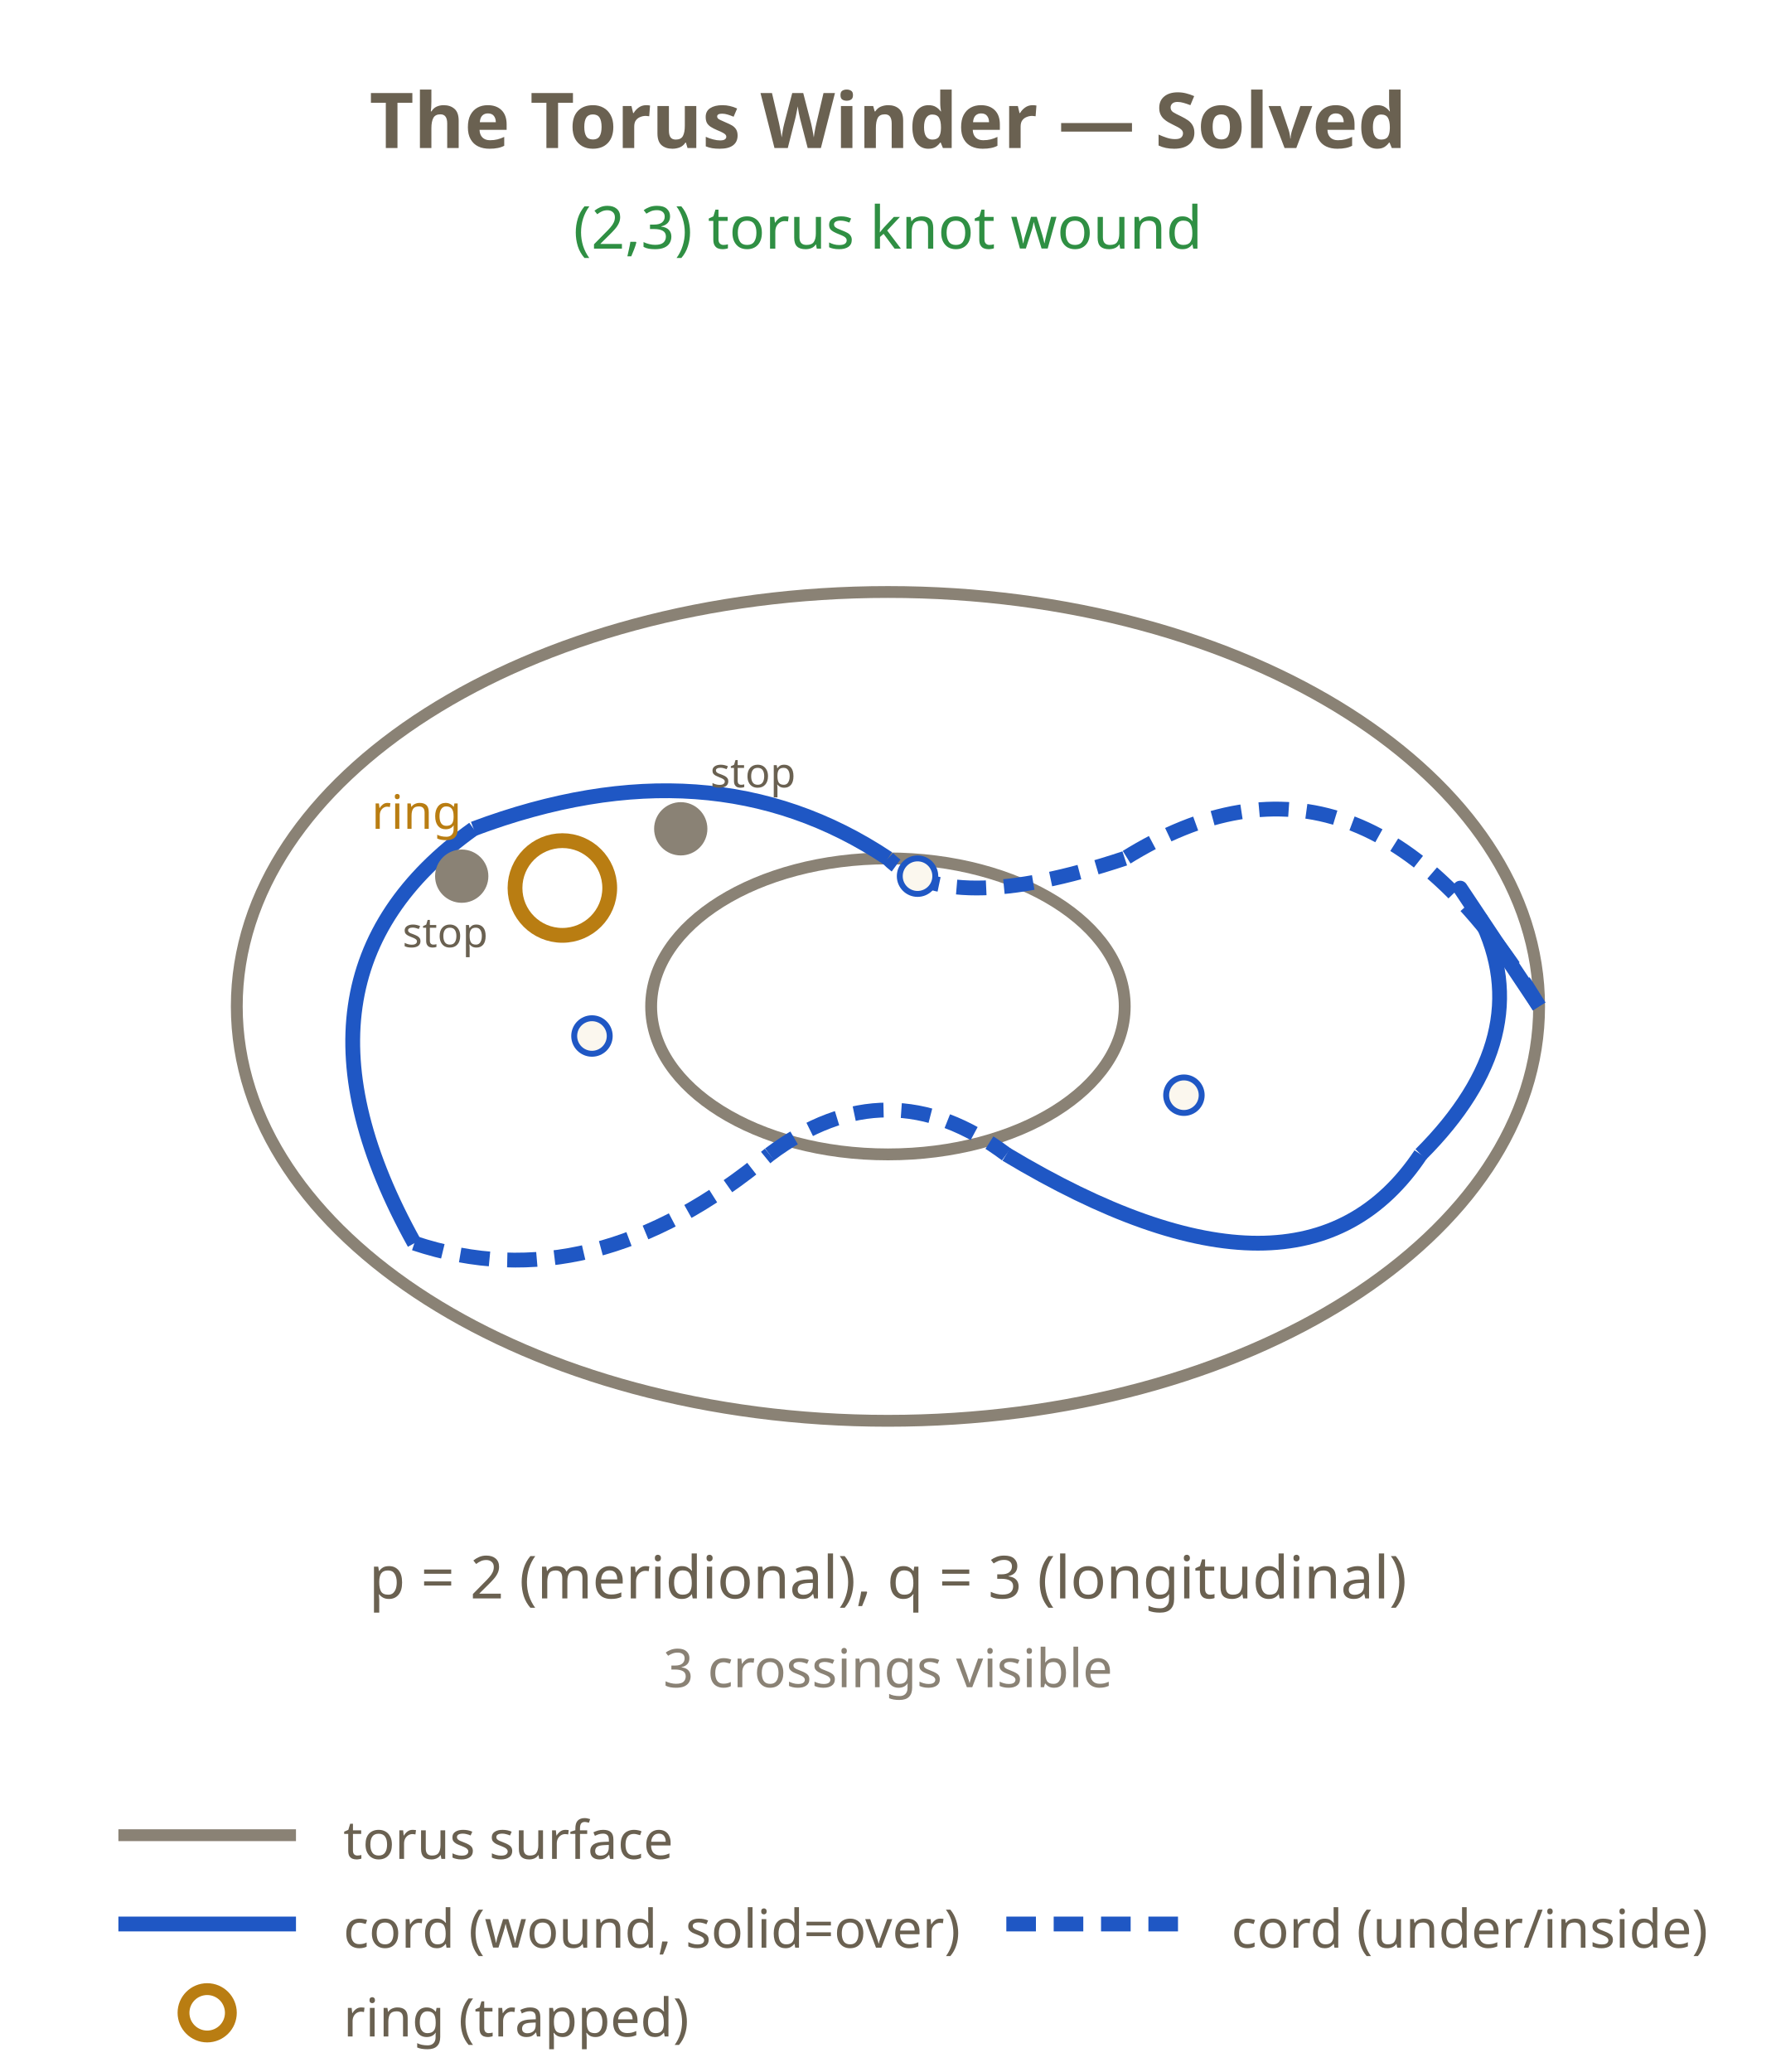
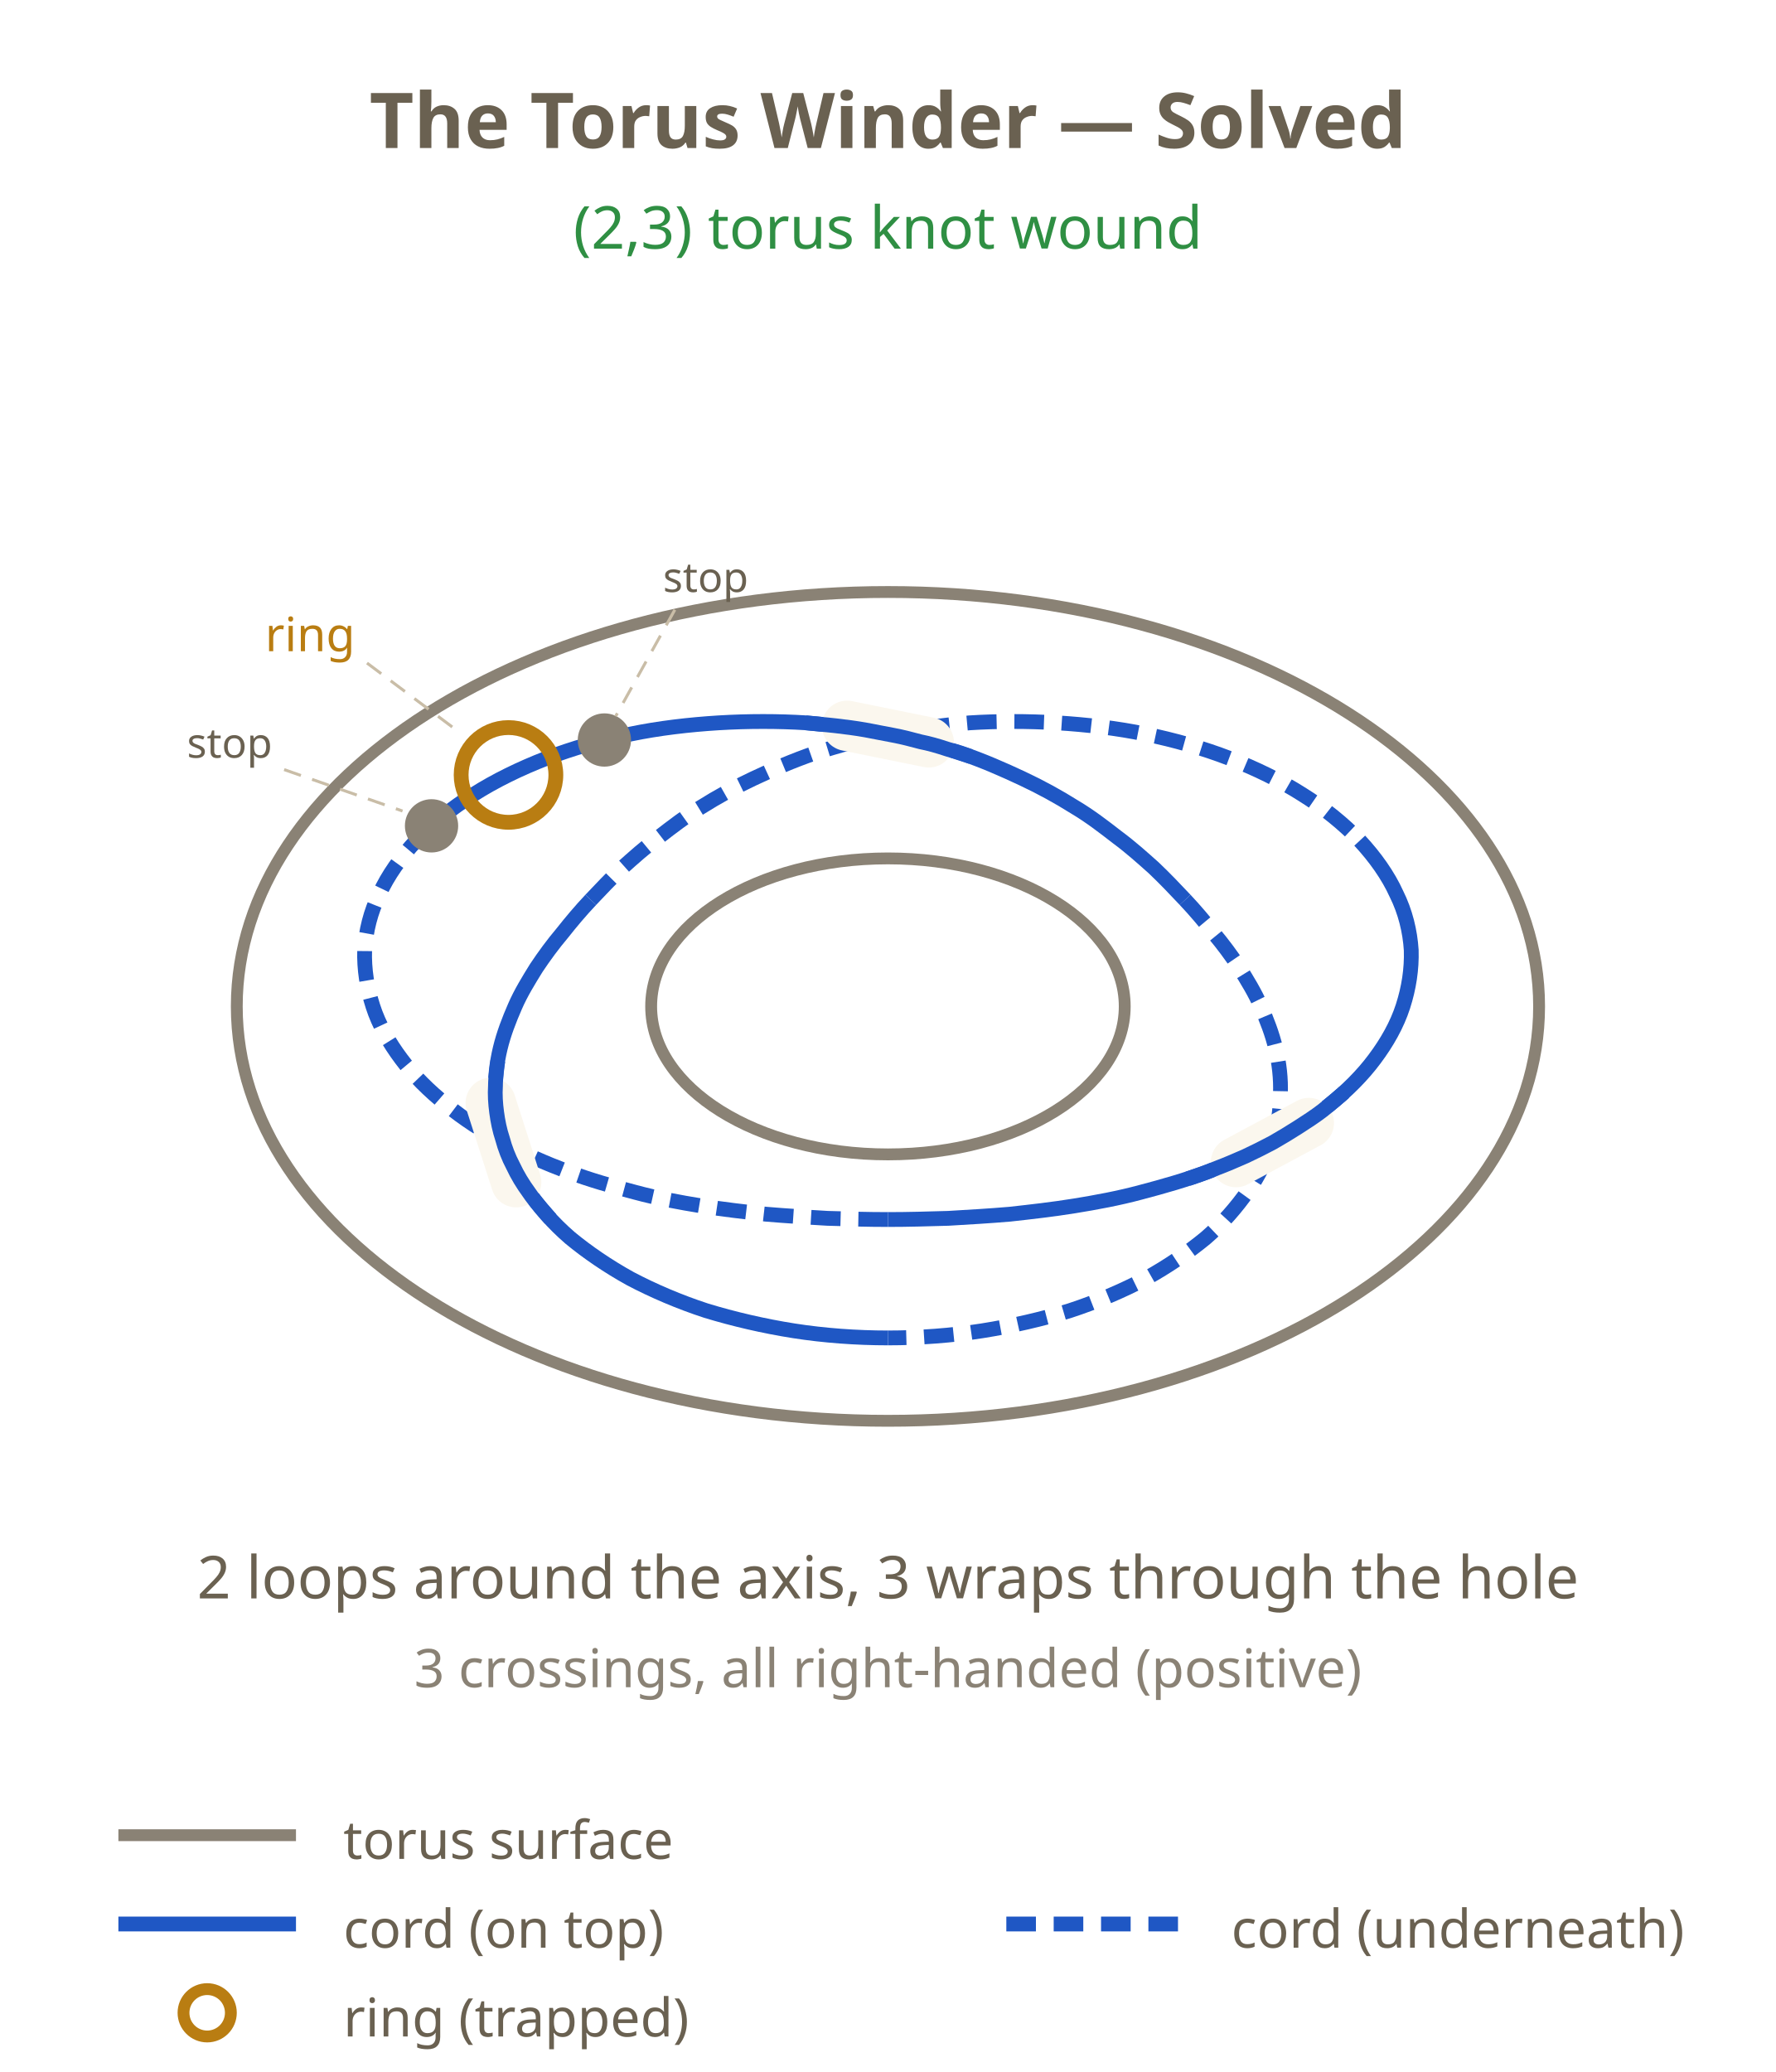
<svg xmlns="http://www.w3.org/2000/svg" role="img" viewBox="0 0 300 350">
  <text x="150" y="25" text-anchor="middle" font-family="system-ui, sans-serif" font-size="13" fill="var(--dia-inksoft, #6a6151)" font-weight="bold">The Torus Winder — Solved</text>
  <text x="150" y="42" text-anchor="middle" font-family="system-ui, sans-serif" font-size="10" fill="var(--dia-pos, #2f8f43)">(2,3) torus knot wound</text>
  <ellipse cx="150" cy="170" rx="110" ry="70" fill="none" stroke="var(--dia-rigid, #8a8275)" stroke-width="2" />
  <ellipse cx="150" cy="170" rx="40" ry="25" fill="none" stroke="var(--dia-rigid, #8a8275)" stroke-width="2" />
-   <path d="M 260,170 Q 230,120 190,145" fill="none" stroke="var(--dia-cord, #1f57c4)" stroke-width="2.5" stroke-dasharray="5,3" />
-   <path d="M 190,145 Q 160,155 150,145" fill="none" stroke="var(--dia-cord, #1f57c4)" stroke-width="2.5" stroke-dasharray="5,3" />
-   <path d="M 150,145 Q 120,125 80,140" fill="none" stroke="var(--dia-cord, #1f57c4)" stroke-width="2.5" />
-   <path d="M 80,140 Q 45,165 70,210" fill="none" stroke="var(--dia-cord, #1f57c4)" stroke-width="2.5" />
-   <path d="M 70,210 Q 100,220 130,195" fill="none" stroke="var(--dia-cord, #1f57c4)" stroke-width="2.5" stroke-dasharray="5,3" />
-   <path d="M 130,195 Q 150,180 170,195" fill="none" stroke="var(--dia-cord, #1f57c4)" stroke-width="2.5" stroke-dasharray="5,3" />
-   <path d="M 170,195 Q 220,225 240,195" fill="none" stroke="var(--dia-cord, #1f57c4)" stroke-width="2.5" />
-   <path d="M 240,195 Q 260,175 250,155" fill="none" stroke="var(--dia-cord, #1f57c4)" stroke-width="2.5" />
-   <path d="M 250,155 Q 240,140 260,170" fill="none" stroke="var(--dia-cord, #1f57c4)" stroke-width="2.5" />
-   <circle cx="155" cy="148" r="3" fill="var(--dia-surface, #fbf7ee)" stroke="var(--dia-cord, #1f57c4)" stroke-width="1" />
-   <circle cx="100" cy="175" r="3" fill="var(--dia-surface, #fbf7ee)" stroke="var(--dia-cord, #1f57c4)" stroke-width="1" />
-   <circle cx="200" cy="185" r="3" fill="var(--dia-surface, #fbf7ee)" stroke="var(--dia-cord, #1f57c4)" stroke-width="1" />
-   <circle cx="95" cy="150" r="8" fill="none" stroke="var(--dia-ring, #b97d12)" stroke-width="2.5" />
-   <text x="78" y="140" text-anchor="end" font-family="system-ui, sans-serif" font-size="8" fill="var(--dia-ring, #b97d12)">ring</text>
-   <circle cx="115" cy="140" r="4" fill="var(--dia-rigid, #8a8275)" stroke="var(--dia-rigid, #8a8275)" stroke-width="1" />
-   <circle cx="78" cy="148" r="4" fill="var(--dia-rigid, #8a8275)" stroke="var(--dia-rigid, #8a8275)" stroke-width="1" />
-   <text x="120" y="133" font-family="system-ui, sans-serif" font-size="7" fill="var(--dia-inksoft, #6a6151)">stop</text>
-   <text x="68" y="160" font-family="system-ui, sans-serif" font-size="7" fill="var(--dia-inksoft, #6a6151)">stop</text>
-   <text x="150" y="270" text-anchor="middle" font-family="system-ui, sans-serif" font-size="10" fill="var(--dia-inksoft, #6a6151)">p = 2 (meridional), q = 3 (longitudinal)</text>
-   <text x="150" y="285" text-anchor="middle" font-family="system-ui, sans-serif" font-size="9" fill="var(--dia-rigid, #8a8275)">3 crossings visible</text>
+   <path d="M 70.3,142 C 73,139.2 76.3,136.5 80,134.2 C 83.6,131.9 87.9,129.8 92.3,128.1 C 96.7,126.4 101.6,125 106.5,124 C 111.3,123 116.5,122.4 121.4,122.1 C 126.4,121.8 131.5,121.8 136.2,122.1 C 141,122.5 145.7,123.2 150,124 C 154.3,124.8 158.5,126 162.3,127.2 C 166.1,128.5 169.5,130 172.7,131.5 C 175.9,133 178.8,134.6 181.5,136.3 C 184.2,137.9 186.5,139.7 188.7,141.4 C 191,143.1 193,144.9 194.9,146.6 C 196.8,148.4 198.5,150.2 200.2,152" fill="none" stroke="var(--dia-cord, #1f57c4)" stroke-width="2.5" />
+   <path d="M 200.2,152 C 201.9,153.8 203.5,155.7 205,157.6 C 206.6,159.5 208,161.4 209.4,163.5 C 210.7,165.6 212,167.7 213,170 C 214,172.3 214.9,174.6 215.5,177.1 C 216.1,179.6 216.4,182.2 216.3,184.8 C 216.3,187.5 215.9,190.3 215,193 C 214,195.7 212.7,198.6 210.8,201.2 C 208.9,203.9 206.6,206.6 203.7,209.1 C 200.8,211.5 197.3,213.9 193.5,216 C 189.7,218 185.3,219.9 180.7,221.4 C 176.1,222.8 171,224 165.9,224.8 C 160.8,225.6 155.3,226 150,226" fill="none" stroke="var(--dia-cord, #1f57c4)" stroke-width="2.5" stroke-dasharray="5,3" />
+   <path d="M 150,226 C 144.7,226 139.2,225.6 134.1,224.8 C 129,224 123.9,222.8 119.3,221.4 C 114.7,219.9 110.3,218 106.5,216 C 102.7,213.9 99.2,211.5 96.3,209.1 C 93.4,206.6 91.1,203.9 89.2,201.2 C 87.3,198.6 86,195.7 85,193 C 84.1,190.3 83.7,187.5 83.7,184.8 C 83.6,182.2 83.9,179.6 84.5,177.1 C 85.1,174.6 86,172.3 87,170 C 88,167.7 89.3,165.6 90.6,163.5 C 92,161.4 93.4,159.5 95,157.6 C 96.5,155.7 98.1,153.8 99.8,152" fill="none" stroke="var(--dia-cord, #1f57c4)" stroke-width="2.5" />
+   <path d="M 99.8,152 C 101.5,150.2 103.2,148.4 105.1,146.6 C 107,144.9 109,143.1 111.3,141.4 C 113.5,139.7 115.8,137.9 118.5,136.3 C 121.2,134.6 124.1,133 127.3,131.5 C 130.5,130 133.9,128.5 137.7,127.2 C 141.5,126 145.7,124.8 150,124 C 154.3,123.2 159,122.5 163.8,122.1 C 168.5,121.8 173.6,121.8 178.6,122.1 C 183.5,122.4 188.7,123 193.5,124 C 198.4,125 203.3,126.4 207.7,128.1 C 212.1,129.8 216.4,131.9 220,134.2 C 223.7,136.5 227,139.2 229.7,142" fill="none" stroke="var(--dia-cord, #1f57c4)" stroke-width="2.5" stroke-dasharray="5,3" />
+   <path d="M 229.7,142 C 232.3,144.8 234.5,147.9 235.9,151 C 237.4,154 238.2,157.3 238.4,160.5 C 238.5,163.7 238,166.9 237,170 C 236,173.1 234.3,176.1 232.2,178.9 C 230.2,181.6 227.5,184.3 224.6,186.6 C 221.7,189 218.4,191.1 215,193 C 211.5,194.9 207.8,196.5 204.1,197.9 C 200.4,199.3 196.5,200.4 192.7,201.4 C 189,202.4 185.2,203.1 181.5,203.7 C 177.8,204.3 174.2,204.7 170.6,205.1 C 167.1,205.4 163.6,205.6 160.2,205.8 C 156.7,205.9 153.4,206 150,206" fill="none" stroke="var(--dia-cord, #1f57c4)" stroke-width="2.5" />
+   <path d="M 150,206 C 146.6,206 143.3,205.9 139.8,205.8 C 136.4,205.6 132.9,205.4 129.4,205.1 C 125.8,204.7 122.2,204.3 118.5,203.7 C 114.8,203.1 111,202.4 107.3,201.4 C 103.5,200.4 99.6,199.3 95.9,197.9 C 92.2,196.5 88.5,194.9 85,193 C 81.6,191.1 78.3,189 75.4,186.6 C 72.5,184.3 69.8,181.6 67.8,178.9 C 65.7,176.1 64,173.1 63,170 C 62,166.9 61.5,163.7 61.6,160.5 C 61.8,157.3 62.6,154 64.1,151 C 65.5,147.9 67.7,144.8 70.3,142" fill="none" stroke="var(--dia-cord, #1f57c4)" stroke-width="2.5" stroke-dasharray="5,3" />
+   <line x1="221.1" y1="189.7" x2="208.8" y2="196.3" stroke="var(--dia-surface, #fbf7ee)" stroke-width="8.5" stroke-linecap="round" />
+   <path d="M 227.1,184.5 C 226.5,185 224.7,186.6 223.4,187.6 C 222.1,188.6 220.7,189.5 219.3,190.4 C 217.9,191.3 216.4,192.2 215,193 C 213.5,193.8 211.9,194.6 210.4,195.3 C 208.8,196 207.2,196.7 205.6,197.3 C 204,198 201.6,198.8 200.7,199.1" fill="none" stroke="var(--dia-cord, #1f57c4)" stroke-width="2.5" />
+   <line x1="87.2" y1="199.7" x2="82.9" y2="186.3" stroke="var(--dia-surface, #fbf7ee)" stroke-width="8.5" stroke-linecap="round" />
+   <path d="M 93,205.9 C 92.4,205.2 90.4,203 89.4,201.5 C 88.3,200 87.4,198.5 86.7,197 C 85.9,195.5 85.3,193.9 84.9,192.4 C 84.4,190.9 84.1,189.4 83.9,187.9 C 83.7,186.4 83.6,184.9 83.7,183.4 C 83.7,182 84,179.9 84.1,179.2" fill="none" stroke="var(--dia-cord, #1f57c4)" stroke-width="2.5" />
+   <line x1="143.1" y1="122.6" x2="156.9" y2="125.4" stroke="var(--dia-surface, #fbf7ee)" stroke-width="8.5" stroke-linecap="round" />
+   <path d="M 136.1,122.1 C 136.9,122.2 139.5,122.4 141.2,122.6 C 142.9,122.8 144.5,123 146.2,123.3 C 147.8,123.6 149.4,123.9 150.9,124.2 C 152.5,124.5 154,124.9 155.5,125.3 C 157,125.6 158.4,126 159.9,126.5 C 161.3,126.9 163.3,127.6 164,127.8" fill="none" stroke="var(--dia-cord, #1f57c4)" stroke-width="2.5" />
+   <circle cx="85.9" cy="130.9" r="8" fill="none" stroke="var(--dia-ring, #b97d12)" stroke-width="2.5" />
+   <line x1="62" y1="112" x2="78" y2="124" stroke="var(--dia-faint, #c9bda7)" stroke-width="0.5" stroke-dasharray="3,2" />
+   <text x="60" y="110" text-anchor="end" font-family="system-ui, sans-serif" font-size="8" fill="var(--dia-ring, #b97d12)">ring</text>
+   <circle cx="72.9" cy="139.5" r="4" fill="var(--dia-rigid, #8a8275)" stroke="var(--dia-rigid, #8a8275)" stroke-width="1" />
+   <circle cx="102.1" cy="125" r="4" fill="var(--dia-rigid, #8a8275)" stroke="var(--dia-rigid, #8a8275)" stroke-width="1" />
+   <line x1="48" y1="130" x2="68" y2="137" stroke="var(--dia-faint, #c9bda7)" stroke-width="0.5" stroke-dasharray="3,2" />
+   <text x="46" y="128" text-anchor="end" font-family="system-ui, sans-serif" font-size="7" fill="var(--dia-inksoft, #6a6151)">stop</text>
+   <line x1="114" y1="103" x2="104" y2="121" stroke="var(--dia-faint, #c9bda7)" stroke-width="0.5" stroke-dasharray="3,2" />
+   <text x="112" y="100" font-family="system-ui, sans-serif" font-size="7" fill="var(--dia-inksoft, #6a6151)">stop</text>
+   <text x="150" y="270" text-anchor="middle" font-family="system-ui, sans-serif" font-size="10" fill="var(--dia-inksoft, #6a6151)">2 loops around the axis, 3 wraps through the hole</text>
+   <text x="150" y="285" text-anchor="middle" font-family="system-ui, sans-serif" font-size="9" fill="var(--dia-rigid, #8a8275)">3 crossings, all right-handed (positive)</text>
  <line x1="20" y1="310" x2="50" y2="310" stroke="var(--dia-rigid, #8a8275)" stroke-width="2" />
  <text x="58" y="314" font-family="system-ui, sans-serif" font-size="9" fill="var(--dia-inksoft, #6a6151)">torus surface</text>
  <line x1="20" y1="325" x2="50" y2="325" stroke="var(--dia-cord, #1f57c4)" stroke-width="2.5" />
-   <text x="58" y="329" font-family="system-ui, sans-serif" font-size="9" fill="var(--dia-inksoft, #6a6151)">cord (wound, solid=over)</text>
+   <text x="58" y="329" font-family="system-ui, sans-serif" font-size="9" fill="var(--dia-inksoft, #6a6151)">cord (on top)</text>
  <line x1="170" y1="325" x2="200" y2="325" stroke="var(--dia-cord, #1f57c4)" stroke-width="2.5" stroke-dasharray="5,3" />
-   <text x="208" y="329" font-family="system-ui, sans-serif" font-size="9" fill="var(--dia-inksoft, #6a6151)">cord (under/inside)</text>
+   <text x="208" y="329" font-family="system-ui, sans-serif" font-size="9" fill="var(--dia-inksoft, #6a6151)">cord (underneath)</text>
  <circle cx="35" cy="340" r="4" fill="none" stroke="var(--dia-ring, #b97d12)" stroke-width="2" />
  <text x="58" y="344" font-family="system-ui, sans-serif" font-size="9" fill="var(--dia-inksoft, #6a6151)">ring (trapped)</text>
</svg>
